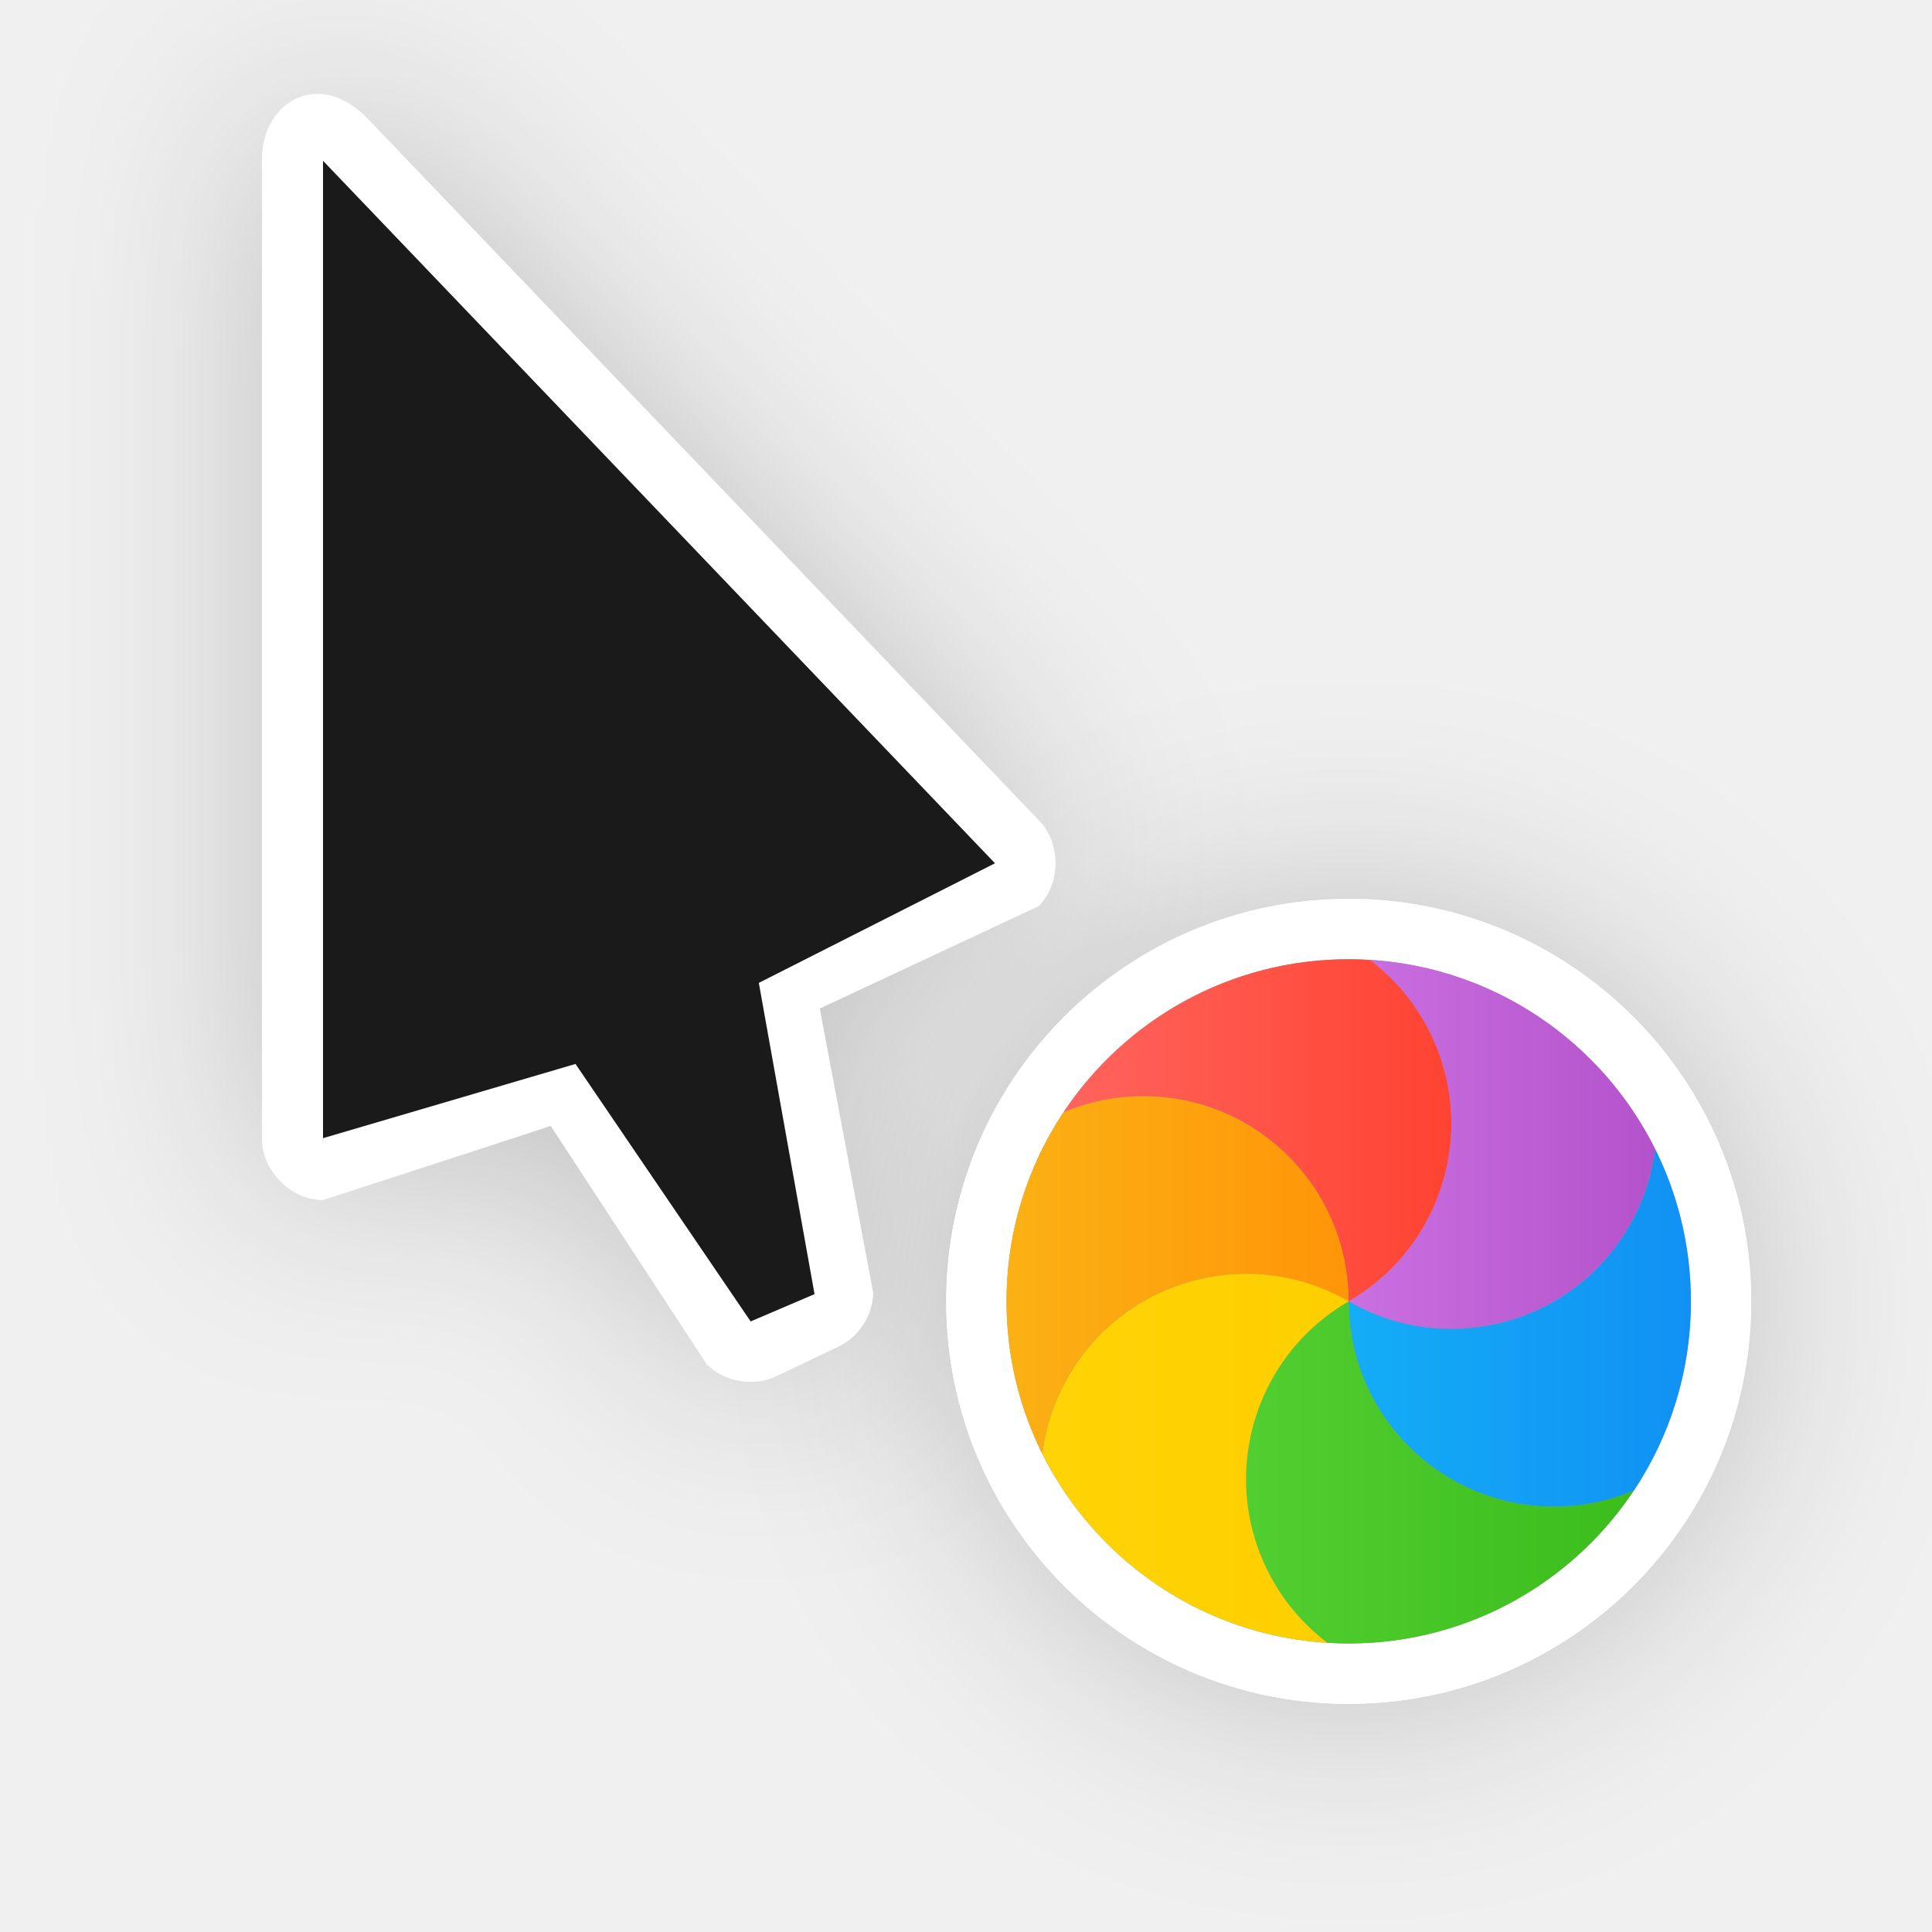
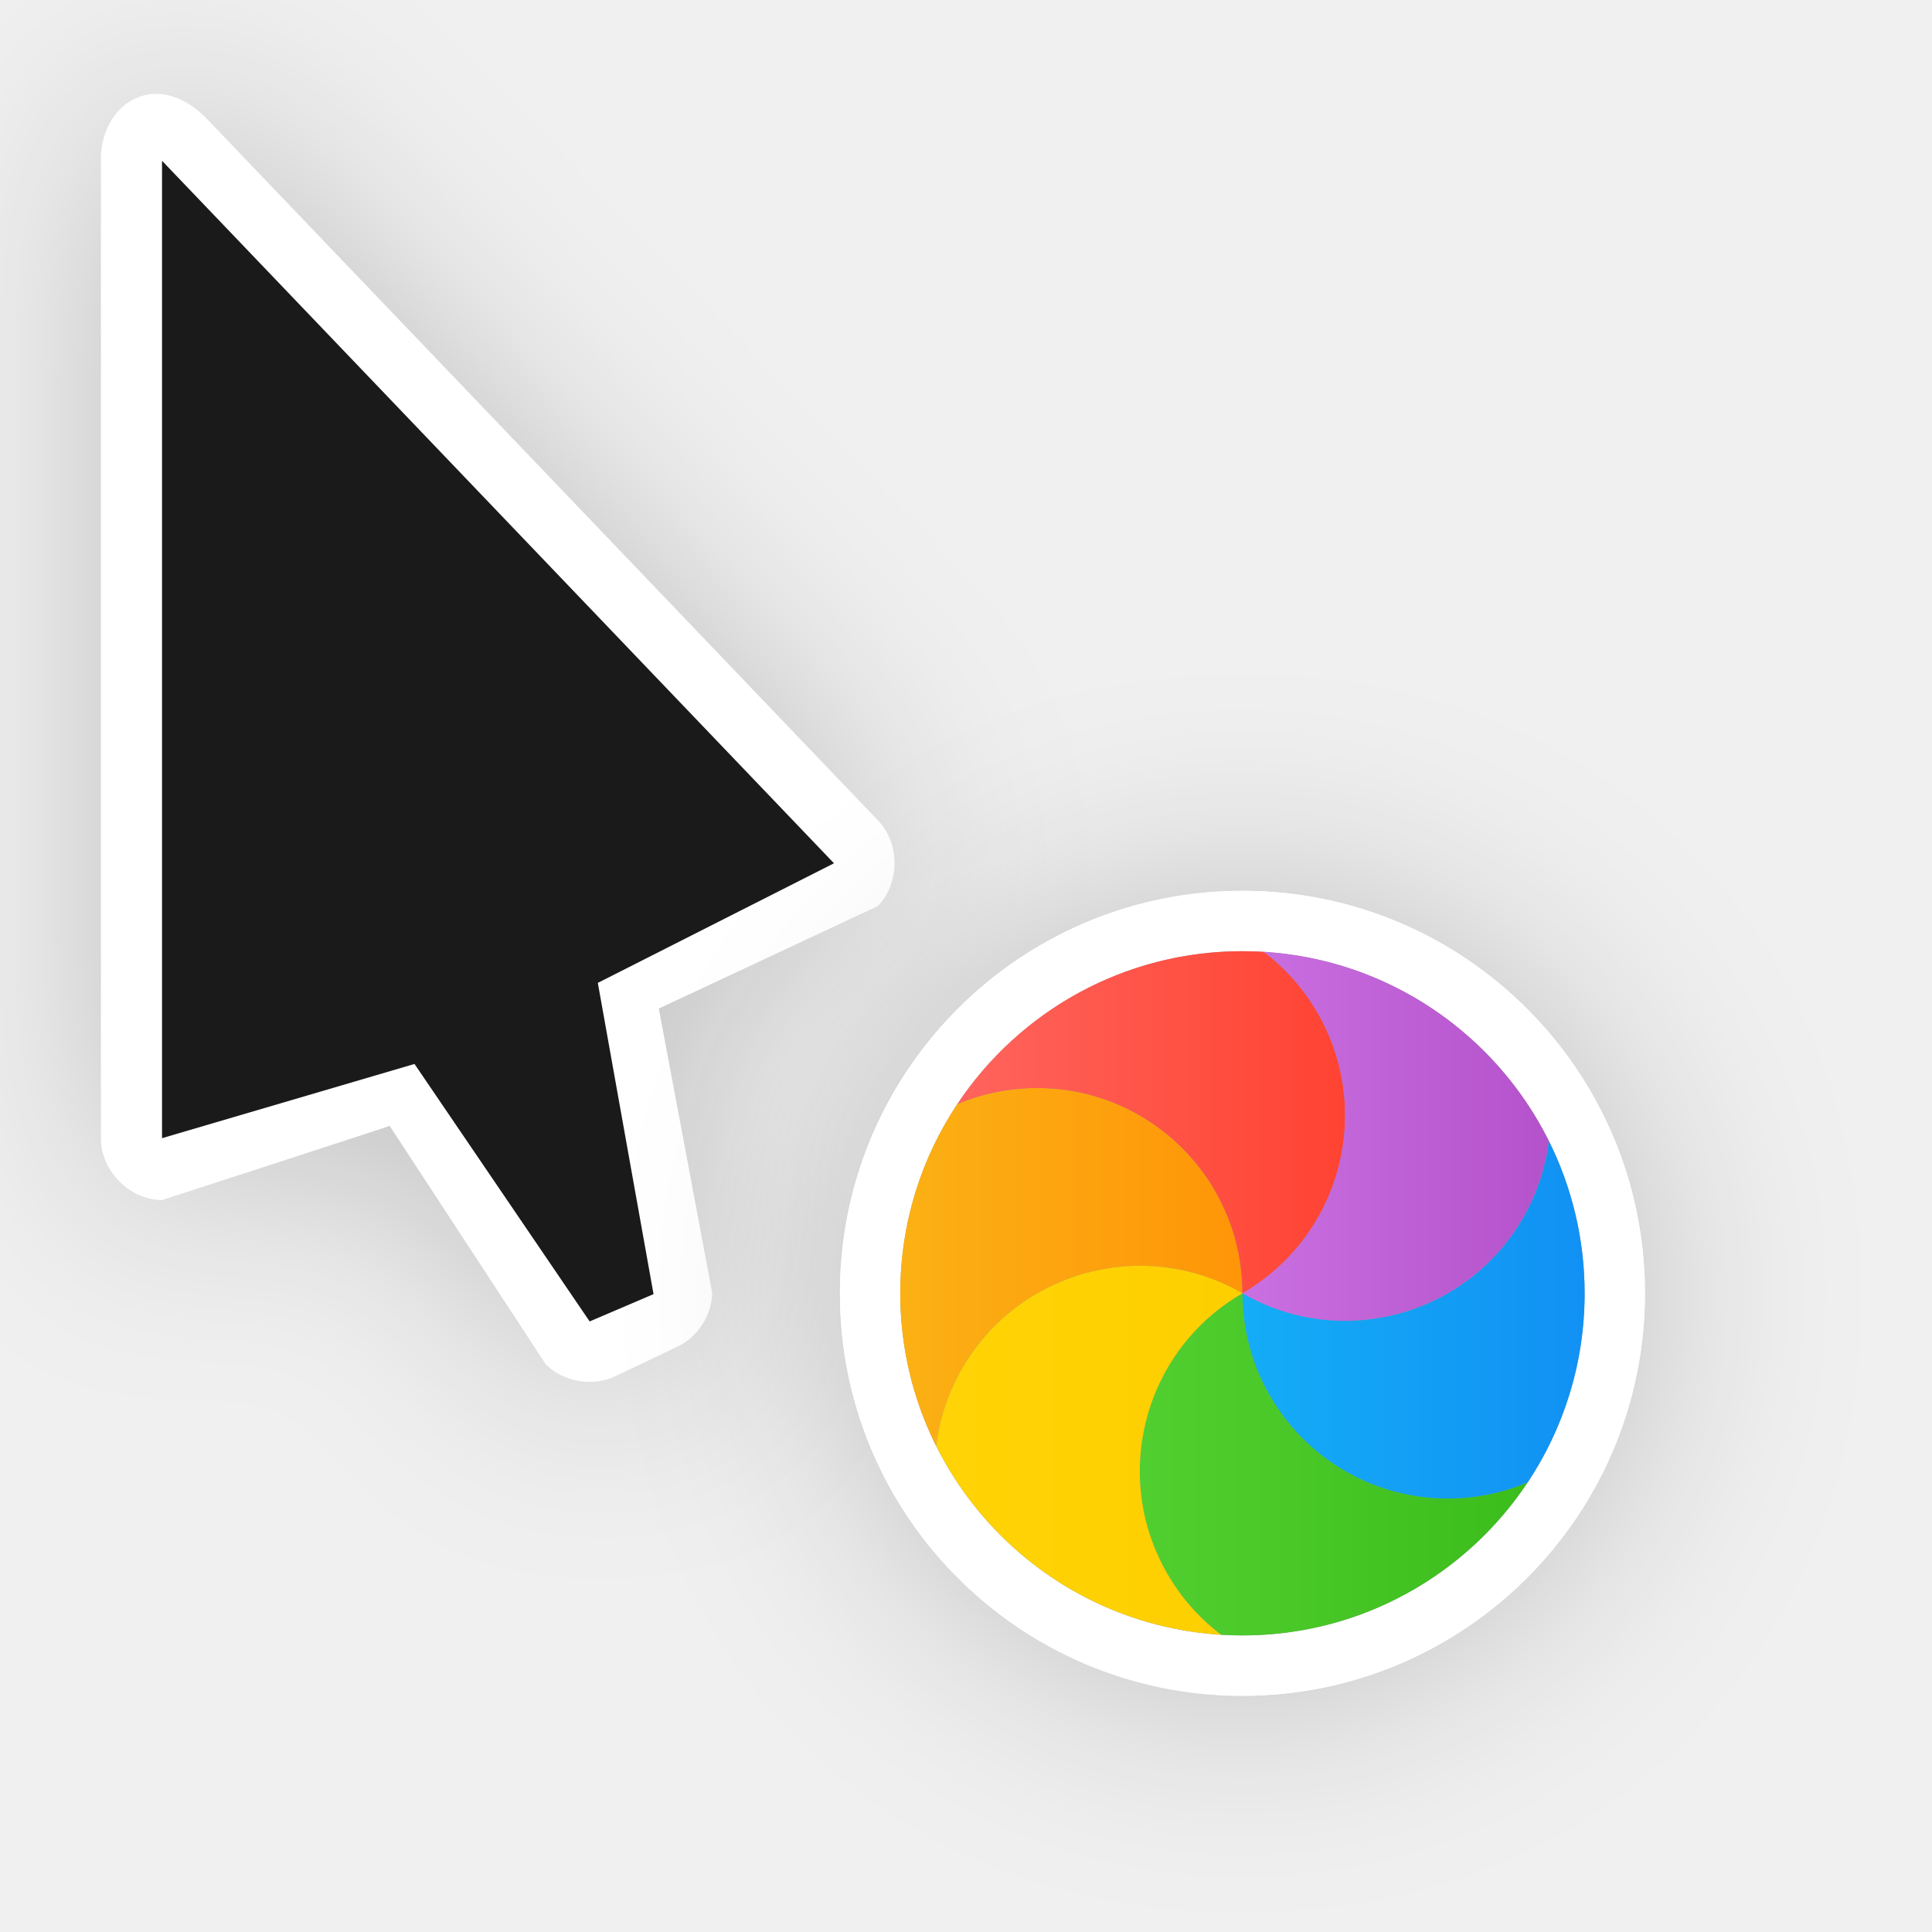
<svg xmlns="http://www.w3.org/2000/svg" height="24" viewBox="0 0 24 24" width="24" version="1.1" id="svg82">
  <defs id="defs86">
    <filter style="color-interpolation-filters:sRGB" id="filter1719" x="-0.328" width="1.656" y="-0.202" height="1.404">
      <feGaussianBlur stdDeviation="1.347" id="feGaussianBlur1721" />
    </filter>
    <filter style="color-interpolation-filters:sRGB" id="filter1723" x="-0.323" width="1.647" y="-0.323" height="1.647">
      <feGaussianBlur stdDeviation="2.965" id="feGaussianBlur1725" />
    </filter>
  </defs>
  <linearGradient id="a" gradientTransform="matrix(0.4579123,0,0,0.4380064,8.607332,9.250079)" gradientUnits="userSpaceOnUse" x1="17.871" x2="17.871" y1="7.669" y2="17.893">
    <stop offset="0" stop-color="#fbb114" id="stop2" />
    <stop offset="1" stop-color="#ff9508" id="stop4" />
  </linearGradient>
  <linearGradient id="b" gradientTransform="matrix(0.4206575,0,0,0.4767976,8.607332,9.250079)" gradientUnits="userSpaceOnUse" x1="23.954" x2="23.954" y1="8.61" y2="19.256">
    <stop offset="0" stop-color="#ff645d" id="stop7" />
    <stop offset="1" stop-color="#ff4332" id="stop9" />
  </linearGradient>
  <linearGradient id="c" gradientTransform="matrix(0.4914857,0,0,0.4080861,8.607332,9.250079)" gradientUnits="userSpaceOnUse" x1="20.127" x2="20.127" y1="19.205" y2="29.033">
    <stop offset="0" stop-color="#ca70e1" id="stop12" />
    <stop offset="1" stop-color="#b452cb" id="stop14" />
  </linearGradient>
  <linearGradient id="d" gradientTransform="matrix(0.4579123,0,0,0.4380064,8.607332,9.250079)" gradientUnits="userSpaceOnUse" x1="16.36" x2="16.36" y1="17.893" y2="28.118">
    <stop offset="0" stop-color="#14adf6" id="stop17" />
    <stop offset="1" stop-color="#1191f4" id="stop19" />
  </linearGradient>
  <linearGradient id="e" gradientTransform="matrix(0.4206575,0,0,0.4767976,8.607332,9.250079)" gradientUnits="userSpaceOnUse" x1="13.308" x2="13.308" y1="13.619" y2="24.265">
    <stop offset="0" stop-color="#52cf30" id="stop22" />
    <stop offset="1" stop-color="#3bbd1c" id="stop24" />
  </linearGradient>
  <linearGradient id="f" gradientTransform="matrix(0.4914857,0,0,0.4080861,8.607332,9.250079)" gradientUnits="userSpaceOnUse" x1="11.766" x2="11.766" y1="9.377" y2="19.205">
    <stop offset="0" stop-color="#ffd305" id="stop27" />
    <stop offset="1" stop-color="#fdcf01" id="stop29" />
  </linearGradient>
  <filter id="g" height="1.272" width="1.441" x="-0.22" y="-0.136" style="color-interpolation-filters:sRGB">
    <feGaussianBlur stdDeviation="1.192" id="feGaussianBlur32" />
  </filter>
  <filter id="h" height="1.444" width="1.444" x="-0.222" y="-0.222" style="color-interpolation-filters:sRGB">
    <feGaussianBlur stdDeviation="1.202" id="feGaussianBlur35" />
  </filter>
-   <path style="opacity:0.2;fill:#000000;fill-opacity:1;stroke-width:0.759;filter:url(#filter1719)" id="path1677" d="M 3.254,2.007 V 14.149 c 3.8e-5,0.397 0.362,0.759 0.759,0.759 0,0 2.946,-0.956 2.828,-0.922 l 1.939,2.962 c 0.224,0.224 0.594,0.284 0.877,0.142 l 0.765,-0.364 c 0.249,-0.121 0.42,-0.387 0.427,-0.664 l -0.664,-3.533 2.721,-1.272 c 0.277,-0.281 0.277,-0.787 0,-1.067 L 4.558,1.462 C 3.936,0.84 3.241,1.284 3.254,2.007 Z" />
-   <g transform="matrix(0.4545453,0,0,0.4545453,-147.3018,-353.978)" style="opacity:0.2;fill:#000000;fill-opacity:1;fill-rule:evenodd;filter:url(#filter1723)" id="g1697">
+   <path style="opacity:0.2;fill:#000000;fill-opacity:1;stroke-width:0.759;filter:url(#filter1719)" id="path1677" d="M 1.254,2.007 V 14.149 c 3.8e-5,0.397 0.362,0.759 0.759,0.759 0,0 2.946,-0.956 2.828,-0.922 l 1.939,2.962 c 0.224,0.224 0.594,0.284 0.877,0.142 L 8.422,16.726 c 0.249,-0.121 0.42,-0.387 0.427,-0.664 l -0.664,-3.533 2.721,-1.272 c 0.277,-0.281 0.277,-0.787 0,-1.067 L 2.558,1.462 C 1.936,0.84 1.241,1.284 1.254,2.007 Z" />
+   <g id="g46" transform="matrix(0.7588509,0,0,0.7588509,-122.5974,-577.1077)">
+     <path style="fill:#ffffff" id="path42" d="m 163.209,763.147 v 16 c 5e-5,0.524 0.476,1 1,1 0,0 3.883,-1.259 3.726,-1.215 l 2.555,3.903 c 0.295,0.295 0.783,0.375 1.156,0.188 l 1.008,-0.48 c 0.328,-0.159 0.554,-0.51 0.562,-0.875 l -0.875,-4.656 3.585,-1.677 c 0.365,-0.37 0.365,-1.037 0,-1.406 l -11,-11.5 c -0.82,-0.82 -1.736,-0.235 -1.719,0.719 z" />
+     <path style="fill:#1a1a1a" id="path44" d="m 164.209,779.134 v -16 l 11,11.5 -3.866,1.958 0.912,5.095 -1.046,0.447 -2.867,-4.215 z" />
+   </g>
+   <g transform="matrix(0.4545453,0,0,0.4545453,-148.6218,-354.078)" style="opacity:0.2;fill:#000000;fill-opacity:1;fill-rule:evenodd;filter:url(#filter1723)" id="g1697">
    <circle id="circle1683" r="11" cy="814.317" cx="360.923" style="fill:#000000;fill-opacity:1" />
    <path id="path1685" d="m 367.005,805.15 c 0.333,0.789 0.518,1.656 0.518,2.567 0,3.645 -2.955,6.6 -6.6,6.6 1.823,-3.157 0.741,-7.193 -2.416,-9.016 -0.789,-0.456 -1.633,-0.73 -2.484,-0.835 1.475,-0.735 3.139,-1.149 4.9,-1.149 2.249,0 4.34,0.675 6.082,1.833 z" style="fill:#000000;fill-opacity:1" />
    <path id="path1687" d="m 371.902,815.002 c -0.516,0.683 -1.175,1.276 -1.963,1.731 -3.157,1.823 -7.193,0.741 -9.016,-2.416 3.645,0 6.6,-2.955 6.6,-6.6 0,-0.91 -0.184,-1.778 -0.518,-2.567 2.964,1.971 4.918,5.341 4.918,9.167 0,0.23 -0.007,0.459 -0.021,0.685 z" style="fill:#000000;fill-opacity:1" />
    <path id="path1689" d="m 365.823,824.168 c -0.851,-0.106 -1.695,-0.38 -2.484,-0.835 -3.157,-1.823 -4.238,-5.859 -2.416,-9.016 1.823,3.157 5.859,4.238 9.016,2.416 0.788,-0.455 1.447,-1.048 1.963,-1.731 -0.247,4.022 -2.656,7.46 -6.079,9.166 z" style="fill:#000000;fill-opacity:1" />
    <path id="path1691" d="m 354.841,823.484 c -0.333,-0.789 -0.518,-1.656 -0.518,-2.567 0,-3.645 2.955,-6.6 6.6,-6.6 -1.823,3.157 -0.741,7.193 2.416,9.016 0.789,0.456 1.633,0.73 2.484,0.835 -1.475,0.735 -3.139,1.149 -4.9,1.149 -2.249,0 -4.34,-0.675 -6.082,-1.833 z" style="fill:#000000;fill-opacity:1" />
    <path id="path1693" d="m 349.944,813.632 c 0.516,-0.683 1.175,-1.276 1.963,-1.731 3.157,-1.823 7.193,-0.741 9.016,2.416 -3.645,0 -6.6,2.955 -6.6,6.6 0,0.91 0.184,1.778 0.518,2.567 -2.964,-1.971 -4.918,-5.341 -4.918,-9.167 0,-0.23 0.007,-0.459 0.021,-0.685 z" style="fill:#000000;fill-opacity:1" />
    <path id="path1695" d="m 356.023,804.466 c 0.851,0.106 1.695,0.38 2.484,0.835 3.157,1.823 4.238,5.859 2.416,9.016 -1.823,-3.157 -5.859,-4.238 -9.016,-2.416 -0.788,0.455 -1.447,1.048 -1.963,1.731 0.247,-4.022 2.656,-7.46 6.079,-9.166 z" style="fill:#000000;fill-opacity:1" />
  </g>
-   <g id="g46" transform="matrix(0.7588509,0,0,0.7588509,-120.5974,-577.1077)">
-     <path style="fill:#ffffff" id="path42" d="m 163.209,763.147 v 16 c 5e-5,0.524 0.476,1 1,1 0,0 3.883,-1.259 3.726,-1.215 l 2.555,3.903 c 0.295,0.295 0.783,0.375 1.156,0.188 l 1.008,-0.48 c 0.328,-0.159 0.554,-0.51 0.562,-0.875 l -0.875,-4.656 3.585,-1.677 c 0.365,-0.37 0.365,-1.037 0,-1.406 l -11,-11.5 c -0.82,-0.82 -1.736,-0.235 -1.719,0.719 z" />
-     <path style="fill:#1a1a1a" id="path44" d="m 164.209,779.134 v -16 l 11,11.5 -3.866,1.958 0.912,5.095 -1.046,0.447 -2.867,-4.215 z" />
-   </g>
-   <g id="g62" style="fill:#ffffff;fill-rule:evenodd" transform="matrix(0.4545453,0,0,0.4545453,-147.3018,-353.978)">
+   <g id="g62" style="fill:#ffffff;fill-rule:evenodd" transform="matrix(0.4545453,0,0,0.4545453,-148.6218,-354.078)">
    <circle cx="360.923" cy="814.317" r="11" id="circle48" />
    <path d="m 367.005,805.15 c 0.333,0.789 0.518,1.656 0.518,2.567 0,3.645 -2.955,6.6 -6.6,6.6 1.823,-3.157 0.741,-7.193 -2.416,-9.016 -0.789,-0.456 -1.633,-0.73 -2.484,-0.835 1.475,-0.735 3.139,-1.149 4.9,-1.149 2.249,0 4.34,0.675 6.082,1.833 z" id="path50" />
    <path d="m 371.902,815.002 c -0.516,0.683 -1.175,1.276 -1.963,1.731 -3.157,1.823 -7.193,0.741 -9.016,-2.416 3.645,0 6.6,-2.955 6.6,-6.6 0,-0.91 -0.184,-1.778 -0.518,-2.567 2.964,1.971 4.918,5.341 4.918,9.167 0,0.23 -0.007,0.459 -0.021,0.685 z" id="path52" />
    <path d="m 365.823,824.168 c -0.851,-0.106 -1.695,-0.38 -2.484,-0.835 -3.157,-1.823 -4.238,-5.859 -2.416,-9.016 1.823,3.157 5.859,4.238 9.016,2.416 0.788,-0.455 1.447,-1.048 1.963,-1.731 -0.247,4.022 -2.656,7.46 -6.079,9.166 z" id="path54" />
    <path d="m 354.841,823.484 c -0.333,-0.789 -0.518,-1.656 -0.518,-2.567 0,-3.645 2.955,-6.6 6.6,-6.6 -1.823,3.157 -0.741,7.193 2.416,9.016 0.789,0.456 1.633,0.73 2.484,0.835 -1.475,0.735 -3.139,1.149 -4.9,1.149 -2.249,0 -4.34,-0.675 -6.082,-1.833 z" id="path56" />
    <path d="m 349.944,813.632 c 0.516,-0.683 1.175,-1.276 1.963,-1.731 3.157,-1.823 7.193,-0.741 9.016,2.416 -3.645,0 -6.6,2.955 -6.6,6.6 0,0.91 0.184,1.778 0.518,2.567 -2.964,-1.971 -4.918,-5.341 -4.918,-9.167 0,-0.23 0.007,-0.459 0.021,-0.685 z" id="path58" />
    <path d="m 356.023,804.466 c 0.851,0.106 1.695,0.38 2.484,0.835 3.157,1.823 4.238,5.859 2.416,9.016 -1.823,-3.157 -5.859,-4.238 -9.016,-2.416 -0.788,0.455 -1.447,1.048 -1.963,1.731 0.247,-4.022 2.656,-7.46 6.079,-9.166 z" id="path60" />
  </g>
-   <g id="g1646" transform="rotate(-90,15.91013,16.47206)">
+   <g id="g1646" transform="rotate(-90,15.20014,17.08206)">
    <circle style="fill:#959595;fill-rule:evenodd;stroke-width:0.423" id="circle64" r="4.25" cy="17.316" cx="16.216" />
    <g transform="matrix(0.9489808,0,0,0.9489808,0.6105051,1.100282)" id="g1636">
      <path d="m 18.921,13.355 c 0.136,0.321 0.211,0.674 0.211,1.045 0,1.484 -1.203,2.687 -2.687,2.687 0.742,-1.285 0.302,-2.929 -0.984,-3.671 -0.321,-0.185 -0.665,-0.297 -1.011,-0.34 0.601,-0.299 1.278,-0.468 1.995,-0.468 0.916,0 1.767,0.275 2.476,0.746 z" id="path66" style="fill:url(#a);fill-rule:evenodd;stroke-width:0.445" />
      <path d="m 20.915,17.366 c -0.21,0.278 -0.478,0.519 -0.799,0.705 -1.285,0.742 -2.929,0.302 -3.671,-0.984 1.484,0 2.687,-1.203 2.687,-2.687 0,-0.371 -0.075,-0.724 -0.211,-1.045 1.207,0.802 2.002,2.174 2.002,3.732 0,0.094 -0.003,0.187 -0.009,0.279 z" id="path68" style="fill:url(#b);fill-rule:evenodd;stroke-width:0.445" />
      <path d="m 18.44,21.098 c -0.346,-0.043 -0.69,-0.155 -1.011,-0.34 -1.285,-0.742 -1.726,-2.385 -0.984,-3.671 0.742,1.285 2.385,1.726 3.671,0.984 0.321,-0.185 0.589,-0.427 0.799,-0.705 -0.101,1.638 -1.081,3.037 -2.475,3.732 z" id="path70" style="fill:url(#c);fill-rule:evenodd;stroke-width:0.445" />
      <path d="m 13.968,20.82 c -0.136,-0.321 -0.211,-0.674 -0.211,-1.045 0,-1.484 1.203,-2.687 2.687,-2.687 -0.742,1.285 -0.302,2.929 0.984,3.671 0.321,0.186 0.665,0.297 1.011,0.34 -0.601,0.299 -1.278,0.468 -1.995,0.468 -0.916,0 -1.767,-0.275 -2.476,-0.746 z" id="path72" style="fill:url(#d);fill-rule:evenodd;stroke-width:0.445" />
      <path d="m 11.975,16.809 c 0.21,-0.278 0.478,-0.519 0.799,-0.705 1.285,-0.742 2.929,-0.302 3.671,0.984 -1.484,0 -2.687,1.203 -2.687,2.687 0,0.371 0.075,0.724 0.211,1.045 -1.207,-0.802 -2.002,-2.174 -2.002,-3.732 0,-0.094 0.003,-0.187 0.009,-0.279 z" id="path74" style="fill:url(#e);fill-rule:evenodd;stroke-width:0.445" />
      <path d="m 14.45,13.077 c 0.346,0.043 0.69,0.155 1.011,0.34 1.285,0.742 1.726,2.385 0.984,3.671 -0.742,-1.285 -2.385,-1.726 -3.671,-0.984 -0.321,0.185 -0.589,0.427 -0.799,0.705 0.101,-1.638 1.081,-3.037 2.475,-3.732 z" id="path76" style="fill:url(#f);fill-rule:evenodd;stroke-width:0.445" />
    </g>
  </g>
</svg>
